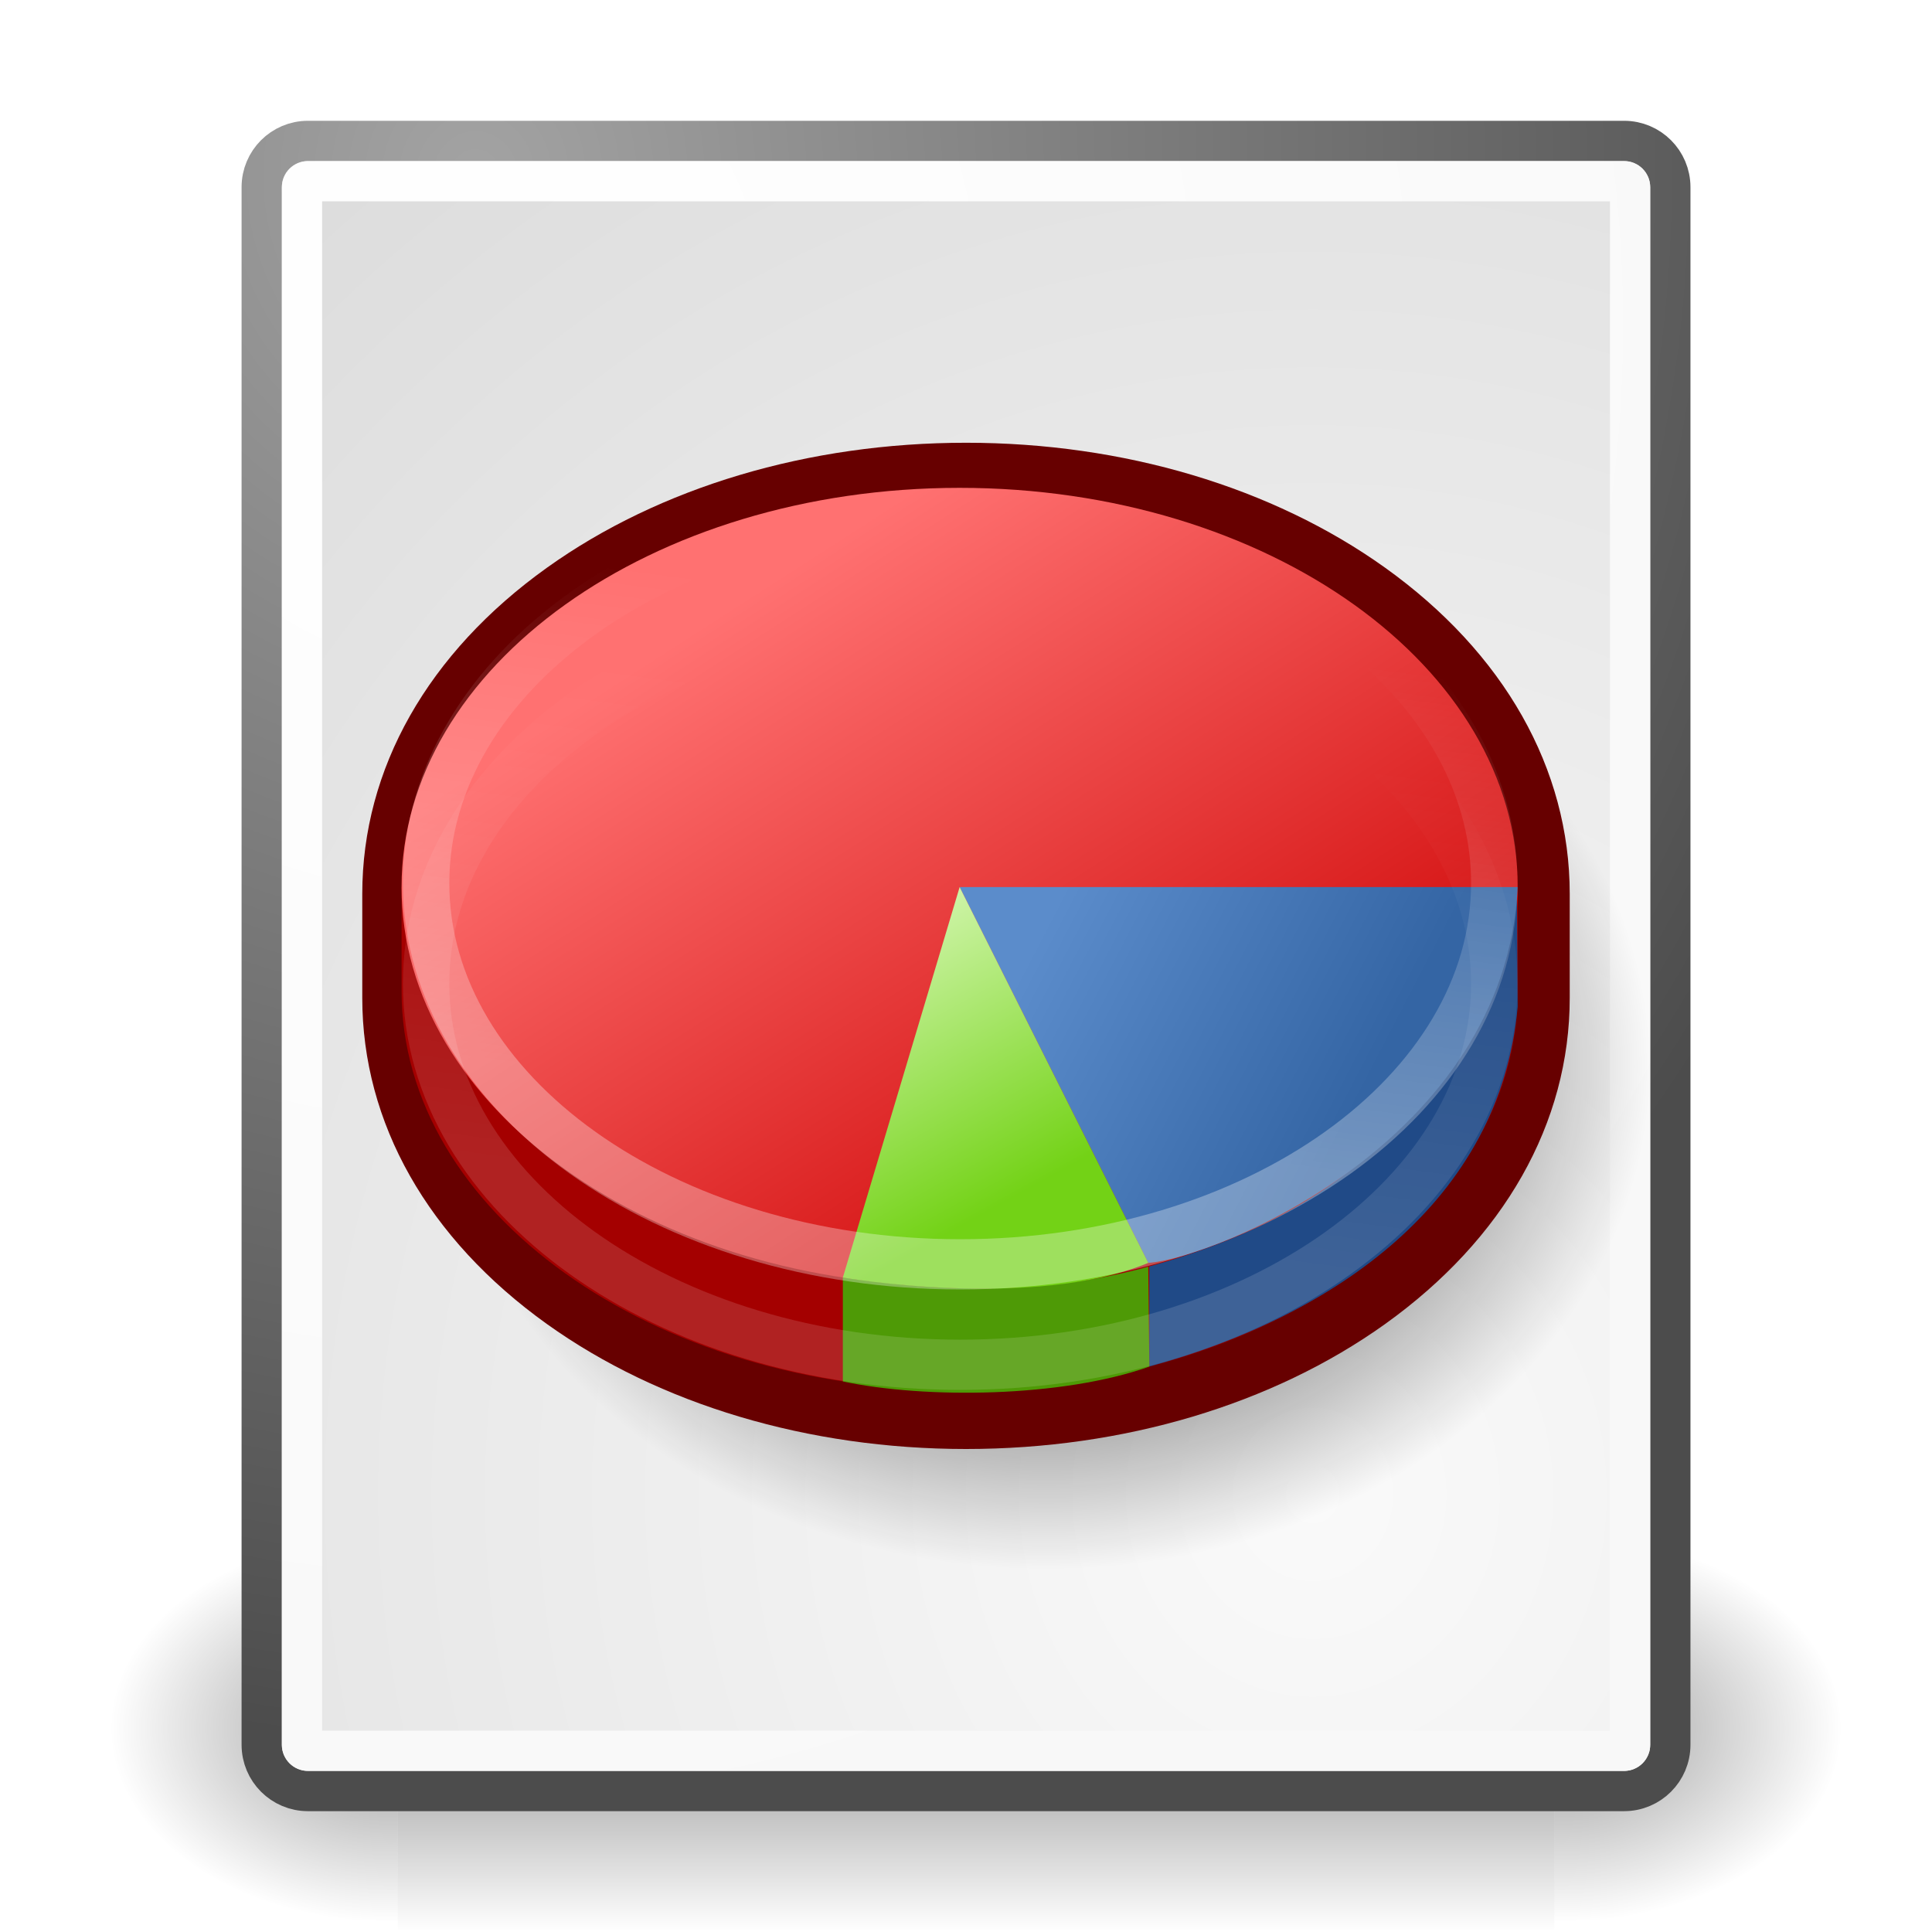
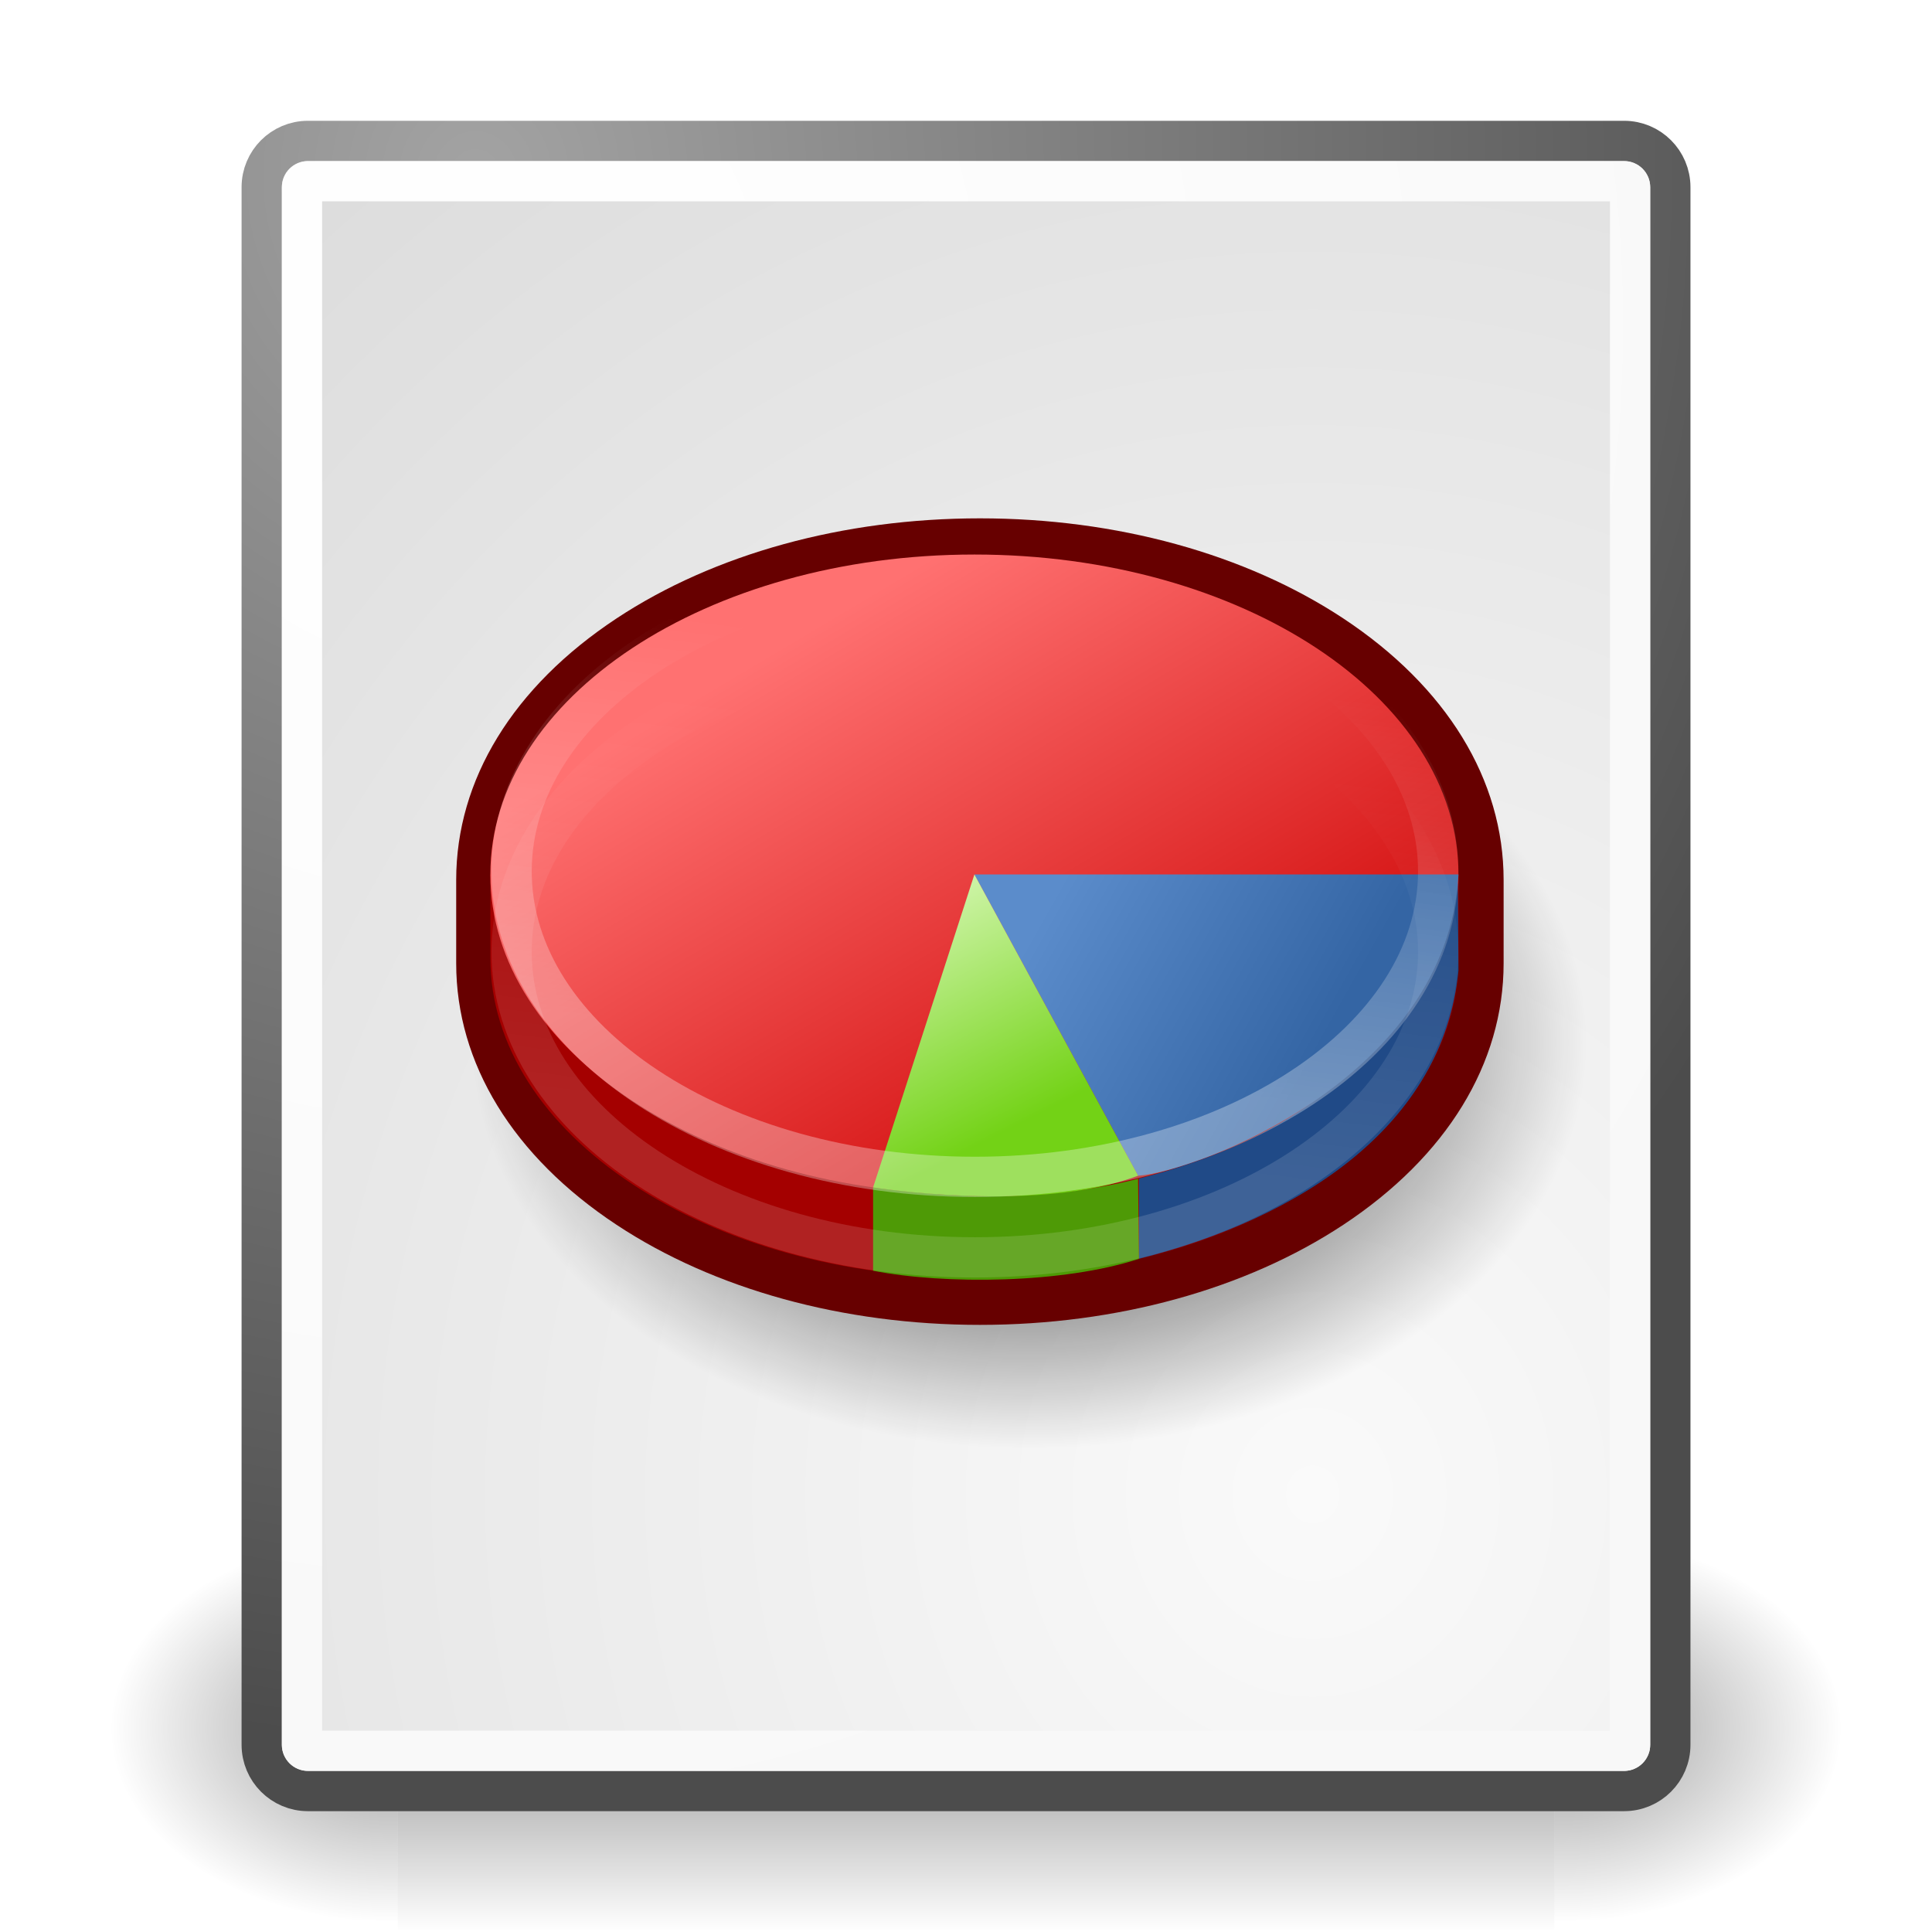
- <svg xmlns="http://www.w3.org/2000/svg" xmlns:xlink="http://www.w3.org/1999/xlink" id="svg13684" height="48px" width="48px">
+ <svg xmlns="http://www.w3.org/2000/svg" xmlns:xlink="http://www.w3.org/1999/xlink" id="svg13684" height="48px" width="48px" version="1.1">
  <defs id="defs3">
    <radialGradient xlink:href="#linearGradient5060" id="radialGradient6719" gradientUnits="userSpaceOnUse" gradientTransform="matrix(-2.774389,0,0,1.969706,112.7623,-872.8854)" cx="605.714" cy="486.648" fx="605.714" fy="486.648" r="117.143" />
    <linearGradient id="linearGradient5060">
      <stop style="stop-color:black;stop-opacity:1;" offset="0" id="stop5062" />
      <stop style="stop-color:black;stop-opacity:0;" offset="1" id="stop5064" />
    </linearGradient>
    <radialGradient xlink:href="#linearGradient5060" id="radialGradient6717" gradientUnits="userSpaceOnUse" gradientTransform="matrix(2.774389,0,0,1.969706,-1891.633,-872.8854)" cx="605.714" cy="486.648" fx="605.714" fy="486.648" r="117.143" />
    <linearGradient id="linearGradient5048">
      <stop style="stop-color:black;stop-opacity:0;" offset="0" id="stop5050" />
      <stop id="stop5056" offset="0.5" style="stop-color:black;stop-opacity:1;" />
      <stop style="stop-color:black;stop-opacity:0;" offset="1" id="stop5052" />
    </linearGradient>
    <linearGradient xlink:href="#linearGradient5048" id="linearGradient6715" gradientUnits="userSpaceOnUse" gradientTransform="matrix(2.774389,0,0,1.969706,-1892.179,-872.8854)" x1="302.857" y1="366.648" x2="302.857" y2="609.505" />
    <linearGradient xlink:href="#linearGradient6687" id="linearGradient6746" gradientUnits="userSpaceOnUse" x1="-20.75" y1="29" x2="-19.5" y2="18.75" />
    <linearGradient id="linearGradient6687">
      <stop style="stop-color:#ffffff;stop-opacity:1;" offset="0" id="stop6689" />
      <stop style="stop-color:#ffffff;stop-opacity:0;" offset="1" id="stop6691" />
    </linearGradient>
    <linearGradient xlink:href="#linearGradient6687" id="linearGradient6744" gradientUnits="userSpaceOnUse" x1="-20.75" y1="29" x2="-19.5" y2="18.75" />
    <linearGradient id="linearGradient6719">
      <stop style="stop-color:#73d216;stop-opacity:1;" offset="0" id="stop6721" />
      <stop style="stop-color:#d5f7b3;stop-opacity:1;" offset="1" id="stop6723" />
    </linearGradient>
    <linearGradient xlink:href="#linearGradient6719" id="linearGradient6742" gradientUnits="userSpaceOnUse" x1="-17.863" y1="30.828" x2="-20.822" y2="25.015" />
    <linearGradient id="linearGradient6711">
      <stop style="stop-color:#5b8ccb;stop-opacity:1;" offset="0" id="stop6713" />
      <stop style="stop-color:#3465a4;stop-opacity:1;" offset="1" id="stop6715" />
    </linearGradient>
    <linearGradient xlink:href="#linearGradient6711" id="linearGradient6740" gradientUnits="userSpaceOnUse" x1="-16.387" y1="24.454" x2="-9.735" y2="28.196" />
    <linearGradient id="linearGradient6699">
      <stop style="stop-color:#ff7171;stop-opacity:1;" offset="0" id="stop6701" />
      <stop style="stop-color:#cc0000;stop-opacity:1;" offset="1" id="stop6703" />
    </linearGradient>
    <linearGradient xlink:href="#linearGradient6699" id="linearGradient6738" gradientUnits="userSpaceOnUse" x1="-22.976" y1="18.516" x2="-14.36" y2="33.016" />
    <linearGradient id="linearGradient4542">
      <stop style="stop-color:#000000;stop-opacity:1;" offset="0" id="stop4544" />
      <stop style="stop-color:#000000;stop-opacity:0;" offset="1" id="stop4546" />
    </linearGradient>
    <radialGradient xlink:href="#linearGradient4542" id="radialGradient4548" cx="24.307" cy="42.078" fx="24.307" fy="42.078" r="15.822" gradientTransform="matrix(1,0,0,0.284916,-2.846681e-15,30.08928)" gradientUnits="userSpaceOnUse" />
    <linearGradient id="linearGradient2456">
      <stop style="stop-color:#000000;stop-opacity:1;" offset="0" id="stop2458" />
      <stop style="stop-color:#000000;stop-opacity:0;" offset="1" id="stop2460" />
    </linearGradient>
    <linearGradient id="linearGradient269">
      <stop id="stop270" offset="0" style="stop-color:#a3a3a3;stop-opacity:1;" />
      <stop id="stop271" offset="1" style="stop-color:#4c4c4c;stop-opacity:1;" />
    </linearGradient>
    <radialGradient xlink:href="#linearGradient269" id="radialGradient15656" gradientUnits="userSpaceOnUse" gradientTransform="matrix(0.971646,0,0,1.034707,3.240408,0.495684)" cx="8.824" cy="3.756" fx="8.824" fy="3.756" r="37.752" />
    <linearGradient id="linearGradient259">
      <stop id="stop260" offset="0" style="stop-color:#fafafa;stop-opacity:1;" />
      <stop id="stop261" offset="1" style="stop-color:#bbbbbb;stop-opacity:1;" />
    </linearGradient>
    <radialGradient xlink:href="#linearGradient259" id="radialGradient15658" gradientUnits="userSpaceOnUse" gradientTransform="matrix(0.963839,0,0,1.043088,-0.124825,-0.15197)" cx="33.967" cy="35.737" fx="33.967" fy="35.737" r="86.708" />
    <linearGradient id="linearGradient15662">
      <stop id="stop15664" offset="0" style="stop-color:#ffffff;stop-opacity:1;" />
      <stop id="stop15666" offset="1" style="stop-color:#f8f8f8;stop-opacity:1;" />
    </linearGradient>
    <radialGradient xlink:href="#linearGradient15662" id="radialGradient15668" gradientUnits="userSpaceOnUse" gradientTransform="matrix(0.974777,0,0,1.034091,3.161873,0.559274)" cx="8.144" cy="7.268" fx="8.144" fy="7.268" r="38.159" />
    <linearGradient y2="99.298" x2="118.302" y1="82.094" x1="97.241" gradientUnits="userSpaceOnUse" id="aigrd13">
      <stop id="stop12995" style="stop-color:#E8F066" offset="0" />
      <stop id="stop12997" style="stop-color:#949941" offset="1" />
    </linearGradient>
    <linearGradient y2="100.653" x2="115.517" y1="89.11" x1="90.831" gradientUnits="userSpaceOnUse" id="aigrd12">
      <stop id="stop12988" style="stop-color:#E8F066" offset="0" />
      <stop id="stop12990" style="stop-color:#777A34" offset="1" />
    </linearGradient>
    <linearGradient y2="92.612" x2="124.82" y1="75.11" x1="105.092" gradientUnits="userSpaceOnUse" id="aigrd11">
      <stop id="stop12981" style="stop-color:#3FA6CC" offset="0" />
      <stop id="stop12983" style="stop-color:#00687A" offset="1" />
    </linearGradient>
    <linearGradient y2="94.8" x2="126.111" y1="84.758" x1="107.867" gradientUnits="userSpaceOnUse" id="aigrd10">
      <stop id="stop12974" style="stop-color:#2C7894" offset="0" />
      <stop id="stop12976" style="stop-color:#0E3D47" offset="1" />
    </linearGradient>
    <linearGradient y2="95.9" x2="118.2" y1="78.108" x1="105.818" gradientUnits="userSpaceOnUse" id="aigrd9">
      <stop id="stop12967" style="stop-color:#C1553A" offset="0" />
      <stop id="stop12969" style="stop-color:#803926" offset="1" />
    </linearGradient>
    <linearGradient y2="98.883" x2="118.348" y1="81.176" x1="106.025" gradientUnits="userSpaceOnUse" id="aigrd8">
      <stop id="stop12960" style="stop-color:#C09287" offset="0" />
      <stop id="stop12962" style="stop-color:#803926" offset="1" />
    </linearGradient>
    <linearGradient xlink:href="#aigrd8" id="linearGradient1681" gradientUnits="userSpaceOnUse" x1="106.025" y1="81.176" x2="118.348" y2="98.883" />
    <linearGradient xlink:href="#aigrd9" id="linearGradient1683" gradientUnits="userSpaceOnUse" x1="105.818" y1="78.108" x2="118.2" y2="95.9" />
    <linearGradient xlink:href="#aigrd10" id="linearGradient1685" gradientUnits="userSpaceOnUse" x1="107.867" y1="84.758" x2="126.111" y2="94.8" />
    <linearGradient xlink:href="#aigrd11" id="linearGradient1687" gradientUnits="userSpaceOnUse" x1="105.092" y1="75.11" x2="124.82" y2="92.612" />
    <linearGradient xlink:href="#aigrd12" id="linearGradient1689" gradientUnits="userSpaceOnUse" x1="90.831" y1="89.11" x2="115.517" y2="100.653" />
    <linearGradient xlink:href="#aigrd13" id="linearGradient1691" gradientUnits="userSpaceOnUse" x1="97.241" y1="82.094" x2="118.302" y2="99.298" />
    <radialGradient xlink:href="#linearGradient2456" id="radialGradient2462" gradientTransform="scale(1.164226,0.85894)" cx="28.284" cy="47.401" fx="28.284" fy="47.401" r="13.804" gradientUnits="userSpaceOnUse" />
  </defs>
  <g id="layer1" style="display:inline">
    <g style="display:inline" transform="matrix(2.144924e-2,0,0,2.086758e-2,43.32772,41.1536)" id="g6707">
      <rect style="opacity:0.402;color:black;fill:url(#linearGradient6715);fill-opacity:1;fill-rule:nonzero;stroke:none;stroke-width:1;stroke-linecap:round;stroke-linejoin:miter;marker:none;marker-start:none;marker-mid:none;marker-end:none;stroke-miterlimit:4;stroke-dasharray:none;stroke-dashoffset:0;stroke-opacity:1;visibility:visible;display:inline;overflow:visible" id="rect6709" width="1339.633" height="478.357" x="-1559.252" y="-150.697" />
      <path style="opacity:0.402;color:black;fill:url(#radialGradient6717);fill-opacity:1;fill-rule:nonzero;stroke:none;stroke-width:1;stroke-linecap:round;stroke-linejoin:miter;marker:none;marker-start:none;marker-mid:none;marker-end:none;stroke-miterlimit:4;stroke-dasharray:none;stroke-dashoffset:0;stroke-opacity:1;visibility:visible;display:inline;overflow:visible" d="M -219.619,-150.68 C -219.619,-150.68 -219.619,327.65 -219.619,327.65 C -76.745,328.551 125.781,220.481 125.781,88.454 C 125.781,-43.572 -33.655,-150.68 -219.619,-150.68 z " id="path6711" />
      <path id="path6713" d="M -1559.252,-150.68 C -1559.252,-150.68 -1559.252,327.65 -1559.252,327.65 C -1702.127,328.551 -1904.652,220.481 -1904.652,88.454 C -1904.652,-43.572 -1745.216,-150.68 -1559.252,-150.68 z " style="opacity:0.402;color:black;fill:url(#radialGradient6719);fill-opacity:1;fill-rule:nonzero;stroke:none;stroke-width:1;stroke-linecap:round;stroke-linejoin:miter;marker:none;marker-start:none;marker-mid:none;marker-end:none;stroke-miterlimit:4;stroke-dasharray:none;stroke-dashoffset:0;stroke-opacity:1;visibility:visible;display:inline;overflow:visible" />
    </g>
    <rect style="color:#000000;fill:url(#radialGradient15658);fill-opacity:1;fill-rule:nonzero;stroke:url(#radialGradient15656);stroke-width:1;stroke-linecap:round;stroke-linejoin:round;marker:none;marker-start:none;marker-mid:none;marker-end:none;stroke-miterlimit:4;stroke-dashoffset:0;stroke-opacity:1;visibility:visible;display:block;overflow:visible" id="rect15391" width="34.997" height="40.997" x="6.502" y="3.501" ry="1.149" rx="1.149" />
    <rect style="color:#000000;fill:none;fill-opacity:1;fill-rule:nonzero;stroke:url(#radialGradient15668);stroke-width:1;stroke-linecap:round;stroke-linejoin:round;marker:none;marker-start:none;marker-mid:none;marker-end:none;stroke-miterlimit:4;stroke-dashoffset:0;stroke-opacity:1;visibility:visible;display:block;overflow:visible" id="rect15660" width="32.996" height="38.996" x="7.503" y="4.502" ry="0.149" rx="0.149" />
  </g>
  <g id="layer2" style="display:inline">
-     <path style="fill:url(#radialGradient2462);fill-opacity:1;fill-rule:evenodd;stroke:none;stroke-width:1px;stroke-linecap:butt;stroke-linejoin:miter;stroke-opacity:1" id="path1693" d="M 49,40.714 A 16.071,11.857 0 1 1 16.857,40.714 A 16.071,11.857 0 1 1 49,40.714 z" transform="matrix(0.9333333,0,0,1.054217,-4.733332,-16.42169)" />
-     <g id="g6727" transform="matrix(1.152829,0,0,1.247629,45.32733,-8.4705)">
-       <path id="path3931" d="M -27.529,18.093 C -30.098,19.791 -31.511,22.098 -31.511,24.591 L -31.511,26.66 C -31.511,29.151 -30.098,31.458 -27.529,33.157 C -25.102,34.76 -21.895,35.644 -18.499,35.644 C -15.105,35.644 -11.898,34.76 -9.47,33.157 C -6.902,31.458 -5.489,29.152 -5.489,26.66 L -5.489,24.591 C -5.489,22.098 -6.903,19.79 -9.47,18.093 C -11.897,16.49 -15.104,15.606 -18.499,15.606 C -21.895,15.606 -25.102,16.49 -27.529,18.093 z" style="fill:#670000;fill-opacity:1;fill-rule:nonzero;stroke:none;stroke-miterlimit:4" />
-       <path id="path3933" d="M -7.024,24.454 C -8.403,21.067 -13.077,18.573 -18.637,18.573 C -24.196,18.573 -28.871,21.067 -30.249,24.454 L -30.664,24.454 L -30.664,26.524 C -30.664,30.914 -25.279,34.472 -18.637,34.472 C -11.994,34.472 -6.61,30.914 -6.61,26.524 L -6.61,24.454 L -7.024,24.454 L -7.024,24.454 z" style="fill:#a40000;fill-rule:nonzero;stroke:none;stroke-miterlimit:4" />
-       <path id="path3935" d="M -6.61,24.454 C -6.61,28.844 -11.994,32.403 -18.637,32.403 C -25.279,32.403 -30.664,28.844 -30.664,24.454 C -30.664,20.063 -25.279,16.504 -18.637,16.504 C -11.994,16.504 -6.61,20.063 -6.61,24.454 L -6.61,24.454 z" style="fill:url(#linearGradient6738);fill-opacity:1;fill-rule:nonzero;stroke:none;stroke-miterlimit:4" />
-       <path id="path3937" d="M -6.61,26.833 L -6.626,24.667 C -7.93,29.167 -10.862,31.074 -14.549,32.008 L -14.549,34.002 C -10.559,32.998 -6.987,30.713 -6.61,26.833 L -6.61,26.833 z" style="fill:#204a87;fill-rule:nonzero;stroke:none;stroke-miterlimit:4" />
-       <path id="path3939" d="M -6.61,24.454 C -6.886,29.533 -13.168,31.849 -14.572,31.938 L -18.637,24.454 L -6.611,24.454 L -6.61,24.454 z" style="fill:url(#linearGradient6740);fill-opacity:1;fill-rule:nonzero;stroke:none;stroke-miterlimit:4" />
-       <path id="path3941" d="M -21.154,34.298 L -21.154,32.229 C -18.891,32.524 -16.814,32.576 -14.572,32.015 L -14.549,34.003 C -16.429,34.619 -19.369,34.648 -21.154,34.299 L -21.154,34.298 z" style="fill:#4e9a06;fill-rule:nonzero;stroke:none;stroke-miterlimit:4" />
-       <path id="path3943" d="M -18.637,24.454 L -14.572,31.938 C -17.061,32.887 -21.154,32.229 -21.154,32.229 L -18.637,24.454 z" style="fill:url(#linearGradient6742);fill-opacity:1;fill-rule:nonzero;stroke:none;stroke-miterlimit:4" />
-       <path transform="matrix(0.979592,0,0,0.979592,-0.380102,0.497449)" d="M -6.875,24.375 A 11.75,7.75 0 1 1 -30.375,24.375 A 11.75,7.75 0 1 1 -6.875,24.375 z" id="path5959" style="opacity:0.311;fill:none;fill-opacity:1;fill-rule:evenodd;stroke:url(#linearGradient6744);stroke-width:1.021;stroke-linecap:butt;stroke-linejoin:miter;marker:none;marker-start:none;marker-mid:none;marker-end:none;stroke-miterlimit:4;stroke-dasharray:none;stroke-dashoffset:0;stroke-opacity:1;visibility:visible;display:block;overflow:visible" />
-       <path style="opacity:0.133;fill:none;fill-opacity:1;fill-rule:evenodd;stroke:url(#linearGradient6746);stroke-width:1.021;stroke-linecap:butt;stroke-linejoin:miter;marker:none;marker-start:none;marker-mid:none;marker-end:none;stroke-miterlimit:4;stroke-dasharray:none;stroke-dashoffset:0;stroke-opacity:1;visibility:visible;display:block;overflow:visible" id="path6707" d="M -6.875,24.375 A 11.75,7.75 0 1 1 -30.375,24.375 A 11.75,7.75 0 1 1 -6.875,24.375 z" transform="matrix(0.979592,0,0,0.979592,-0.380102,2.497449)" />
+     <path style="fill:url(#radialGradient2462);fill-opacity:1;fill-rule:evenodd;stroke:none" id="path1693" d="m 49,40.714 a 16.071,11.857 0 1 1 -32.143,0 16.071,11.857 0 1 1 32.143,0 z" transform="matrix(0.861667,0,0,0.851476,-2.796442,-8.76995)" />
+     <g id="g6727" transform="translate(42.84588,-2.7279)">
+       <path id="path3931" d="m -27.529,18.093 c -2.569,1.698 -3.983,4.005 -3.983,6.498 l 0,2.069 c 0,2.491 1.414,4.798 3.983,6.497 2.426,1.604 5.633,2.487 9.029,2.487 3.395,0 6.601,-0.884 9.029,-2.487 2.568,-1.698 3.982,-4.005 3.982,-6.497 l 0,-2.069 c 0,-2.493 -1.415,-4.8 -3.982,-6.498 -2.427,-1.603 -5.634,-2.487 -9.029,-2.487 -3.396,0 -6.603,0.884 -9.029,2.487 z" style="fill:#670000;fill-opacity:1;fill-rule:nonzero;stroke:none" />
+       <path id="path3933" d="m -7.024,24.454 c -1.379,-3.387 -6.053,-5.88 -11.612,-5.88 -5.559,0 -10.234,2.494 -11.612,5.88 l -0.415,0 0,2.07 c 0,4.39 5.385,7.949 12.027,7.949 6.643,0 12.026,-3.559 12.026,-7.949 l 0,-2.07 -0.414,0 0,0 z" style="fill:#a40000;fill-rule:nonzero;stroke:none" />
+       <path id="path3935" d="m -6.61,24.454 c 0,4.391 -5.384,7.949 -12.026,7.949 -6.643,0 -12.027,-3.559 -12.027,-7.949 0,-4.391 5.385,-7.949 12.027,-7.949 6.643,0 12.026,3.559 12.026,7.949 l 0,0 z" style="fill:url(#linearGradient6738);fill-opacity:1;fill-rule:nonzero;stroke:none" />
+       <path id="path3937" d="m -6.61,26.833 -0.015,-2.166 c -1.304,4.501 -4.237,6.408 -7.923,7.341 l 0,1.994 c 3.991,-1.004 7.562,-3.289 7.939,-7.169 l 0,0 z" style="fill:#204a87;fill-rule:nonzero;stroke:none" />
+       <path id="path3939" d="m -6.61,24.454 c -0.275,5.079 -6.558,7.396 -7.961,7.484 l -4.066,-7.484 12.026,0 6.421e-4,0 z" style="fill:url(#linearGradient6740);fill-opacity:1;fill-rule:nonzero;stroke:none" />
+       <path id="path3941" d="m -21.154,34.298 0,-2.069 c 2.263,0.295 4.34,0.347 6.583,-0.214 l 0.022,1.988 c -1.879,0.616 -4.82,0.645 -6.605,0.296 l 0,-6.75e-4 z" style="fill:#4e9a06;fill-rule:nonzero;stroke:none" />
+       <path id="path3943" d="m -18.637,24.454 4.066,7.483 c -2.489,0.949 -6.583,0.291 -6.583,0.291 l 2.517,-7.775 z" style="fill:url(#linearGradient6742);fill-opacity:1;fill-rule:nonzero;stroke:none" />
+       <path transform="matrix(0.979592,0,0,0.979592,-0.380102,0.497449)" d="m -6.875,24.375 c 0,4.28 -5.261,7.75 -11.75,7.75 -6.489,0 -11.75,-3.47 -11.75,-7.75 0,-4.28 5.261,-7.75 11.75,-7.75 6.489,0 11.75,3.47 11.75,7.75 z" id="path5959" style="opacity:0.311;color:#000000;fill:none;stroke:url(#linearGradient6744);stroke-width:1.021;stroke-linecap:butt;stroke-linejoin:miter;stroke-miterlimit:4;stroke-opacity:1;stroke-dasharray:none;stroke-dashoffset:0;marker:none;visibility:visible;display:block;overflow:visible" />
+       <path style="opacity:0.133;color:#000000;fill:none;stroke:url(#linearGradient6746);stroke-width:1.021;stroke-linecap:butt;stroke-linejoin:miter;stroke-miterlimit:4;stroke-opacity:1;stroke-dasharray:none;stroke-dashoffset:0;marker:none;visibility:visible;display:block;overflow:visible" id="path6707" d="m -6.875,24.375 c 0,4.28 -5.261,7.75 -11.75,7.75 -6.489,0 -11.75,-3.47 -11.75,-7.75 0,-4.28 5.261,-7.75 11.75,-7.75 6.489,0 11.75,3.47 11.75,7.75 z" transform="matrix(0.979592,0,0,0.979592,-0.380102,2.497449)" />
    </g>
  </g>
</svg>
